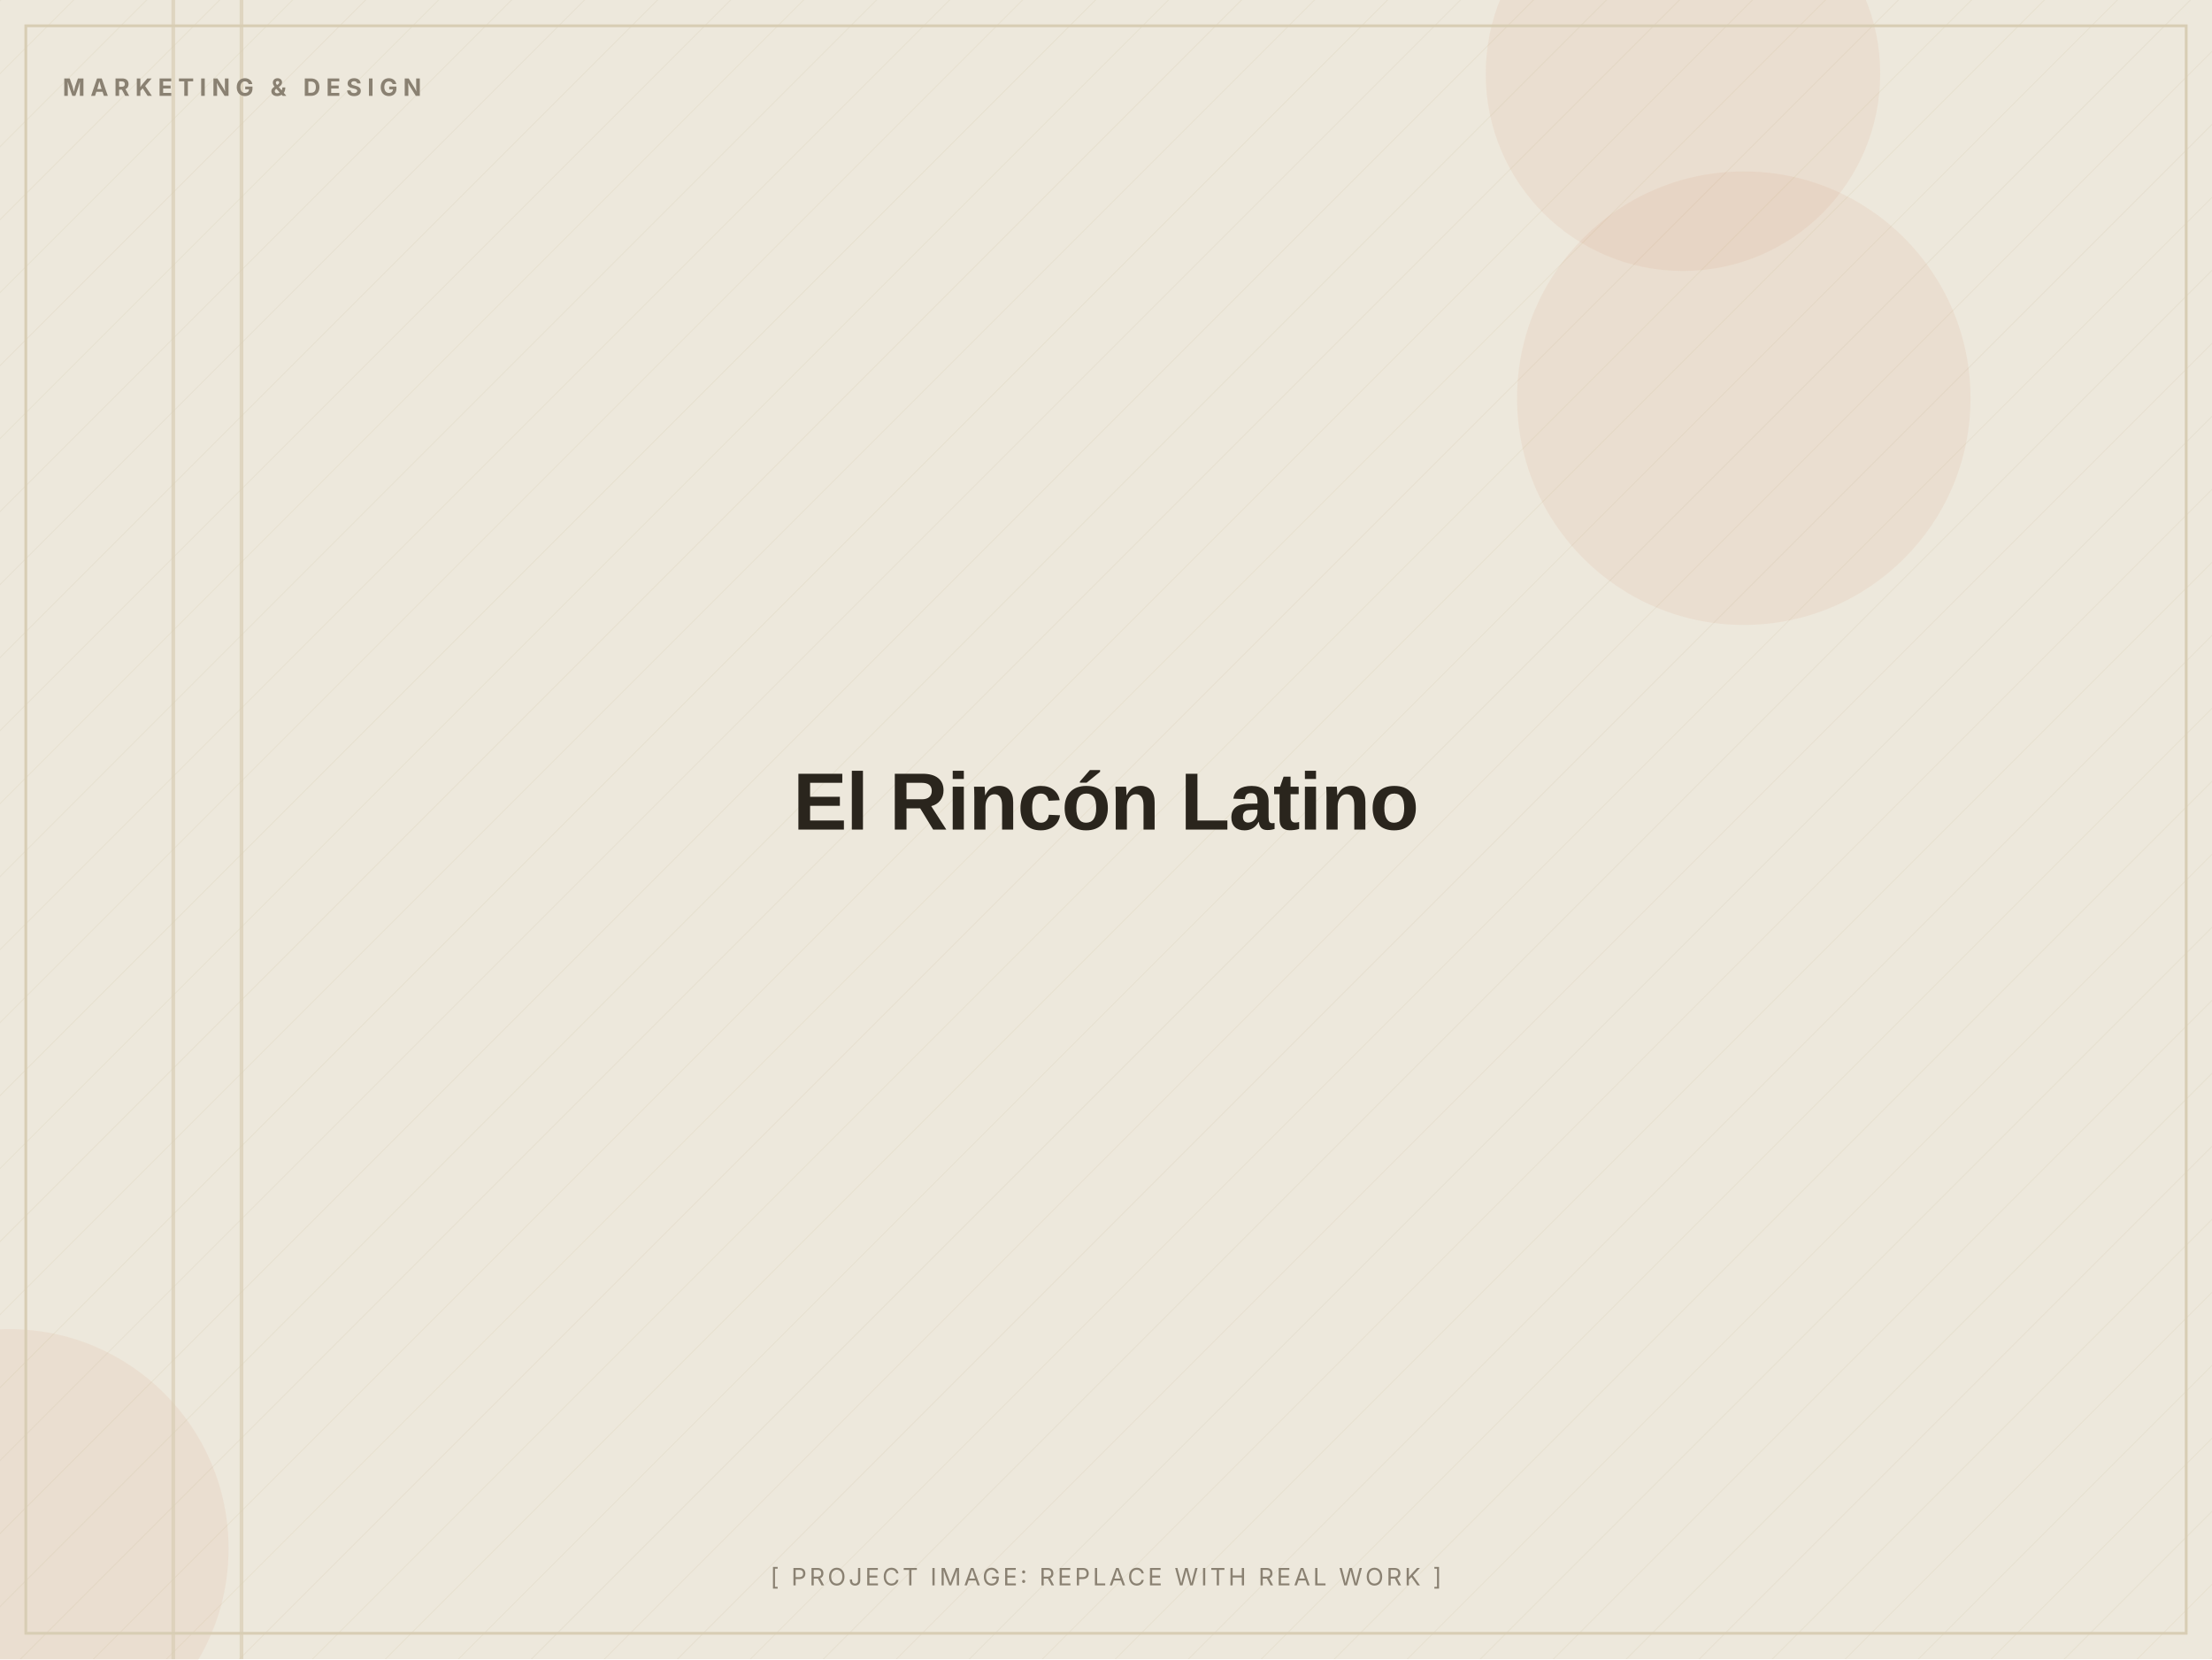
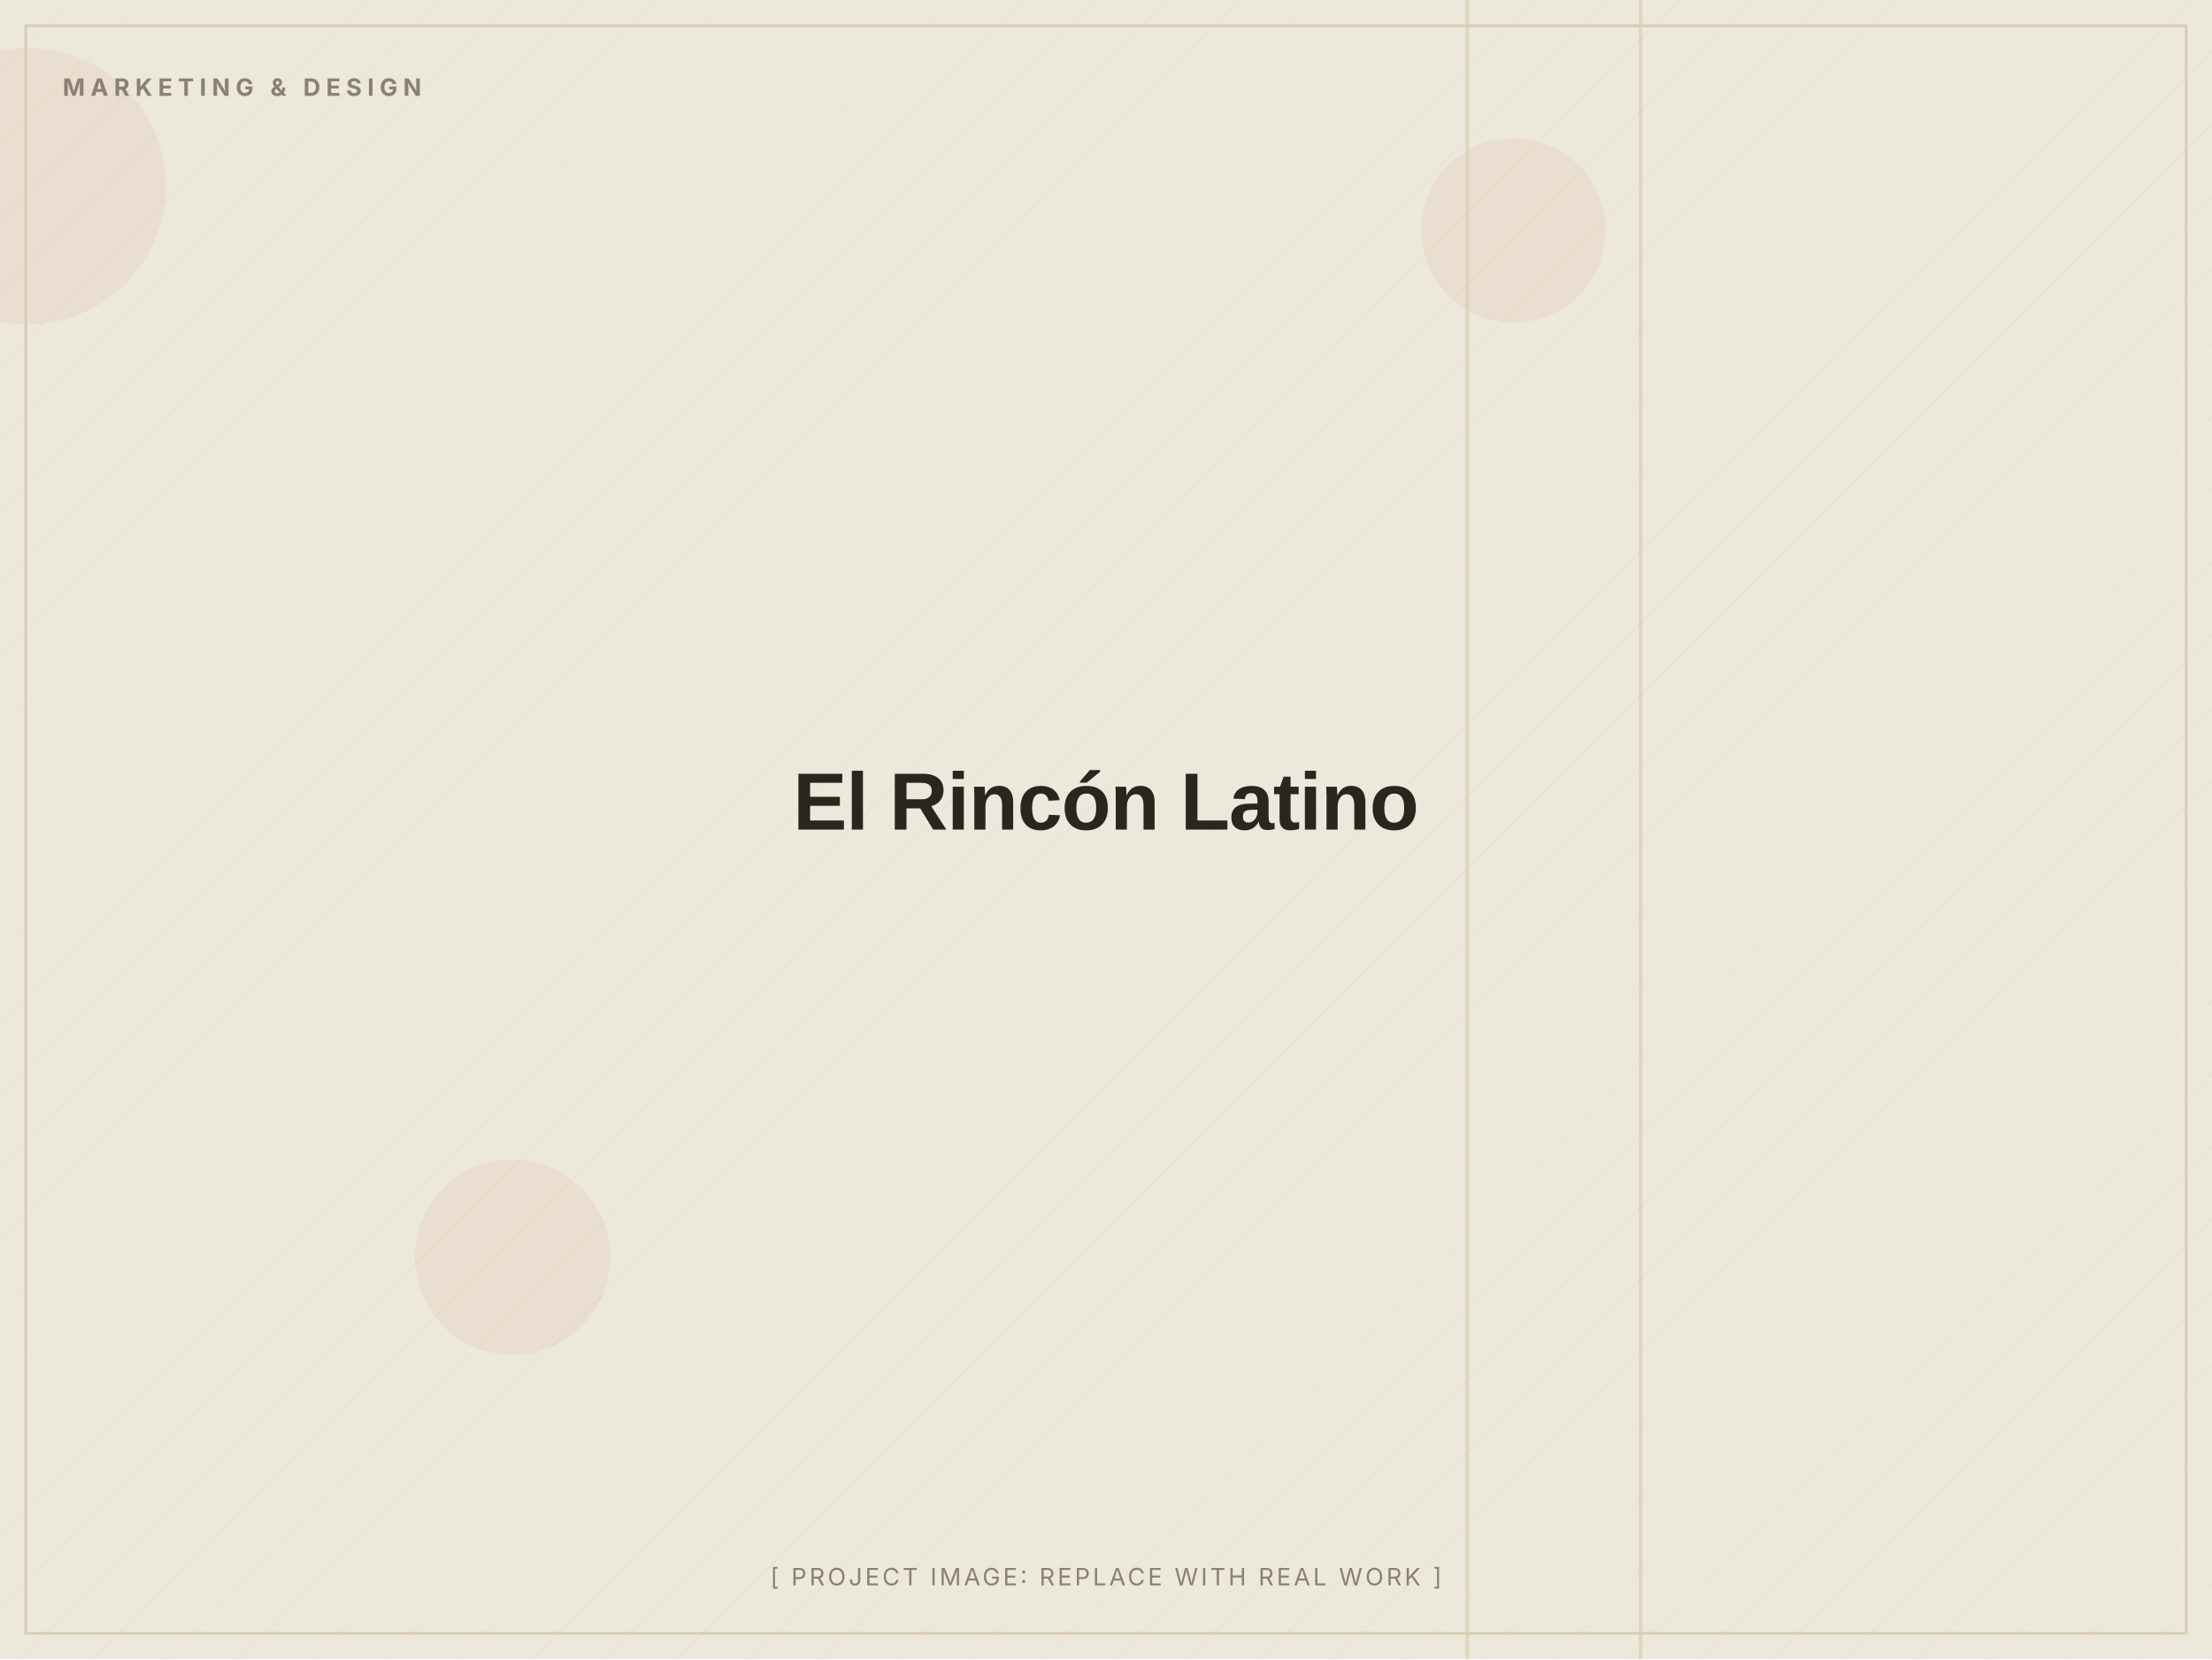
<svg xmlns="http://www.w3.org/2000/svg" width="1200" height="900" viewBox="0 0 1200 900" role="img" aria-label="El Rincón Latino (placeholder image)">
  <defs>
    <pattern id="d" width="28" height="28" patternUnits="userSpaceOnUse" patternTransform="rotate(45)">
      <line x1="0" y1="0" x2="0" y2="28" stroke="#D8CDB4" stroke-width="1" opacity="0.5" />
    </pattern>
  </defs>
  <rect width="1200" height="900" fill="#EDE8DC" />
  <rect width="1200" height="900" fill="url(#d)" opacity="0.55" />
-   <circle cx="913" cy="40" r="107" fill="#C2410C" opacity="0.06" />
-   <circle cx="5" cy="840" r="119" fill="#C2410C" opacity="0.06" />
-   <circle cx="946" cy="216" r="123" fill="#C2410C" opacity="0.06" />
-   <rect x="93" y="0" width="2" height="900" fill="#D8CDB4" opacity="0.7" />
-   <rect x="130" y="0" width="2" height="900" fill="#D8CDB4" opacity="0.7" />
+   <circle cx="15" cy="101" r="75" fill="#C2410C" opacity="0.06" />
+   <circle cx="821" cy="125" r="50" fill="#C2410C" opacity="0.06" />
+   <circle cx="278" cy="682" r="53" fill="#C2410C" opacity="0.06" />
+   <rect x="889" y="0" width="2" height="900" fill="#D8CDB4" opacity="0.7" />
+   <rect x="795" y="0" width="2" height="900" fill="#D8CDB4" opacity="0.7" />
  <rect x="14" y="14" width="1172" height="872" fill="none" stroke="#D8CDB4" stroke-width="1.5" />
  <text x="34" y="52" font-family="Inter, Arial, sans-serif" font-weight="700" font-size="13" letter-spacing="3" fill="#8A8172">MARKETING &amp; DESIGN</text>
  <text x="600.0" y="450.0" text-anchor="middle" font-family="Archivo, Arial, sans-serif" font-weight="800" font-size="44" letter-spacing="-0.5" fill="#2A251D">El Rincón Latino</text>
  <text x="600.0" y="860" text-anchor="middle" font-family="Inter, Arial, sans-serif" font-size="13" letter-spacing="1.5" fill="#8A8172">[ PROJECT IMAGE: REPLACE WITH REAL WORK ]</text>
</svg>
